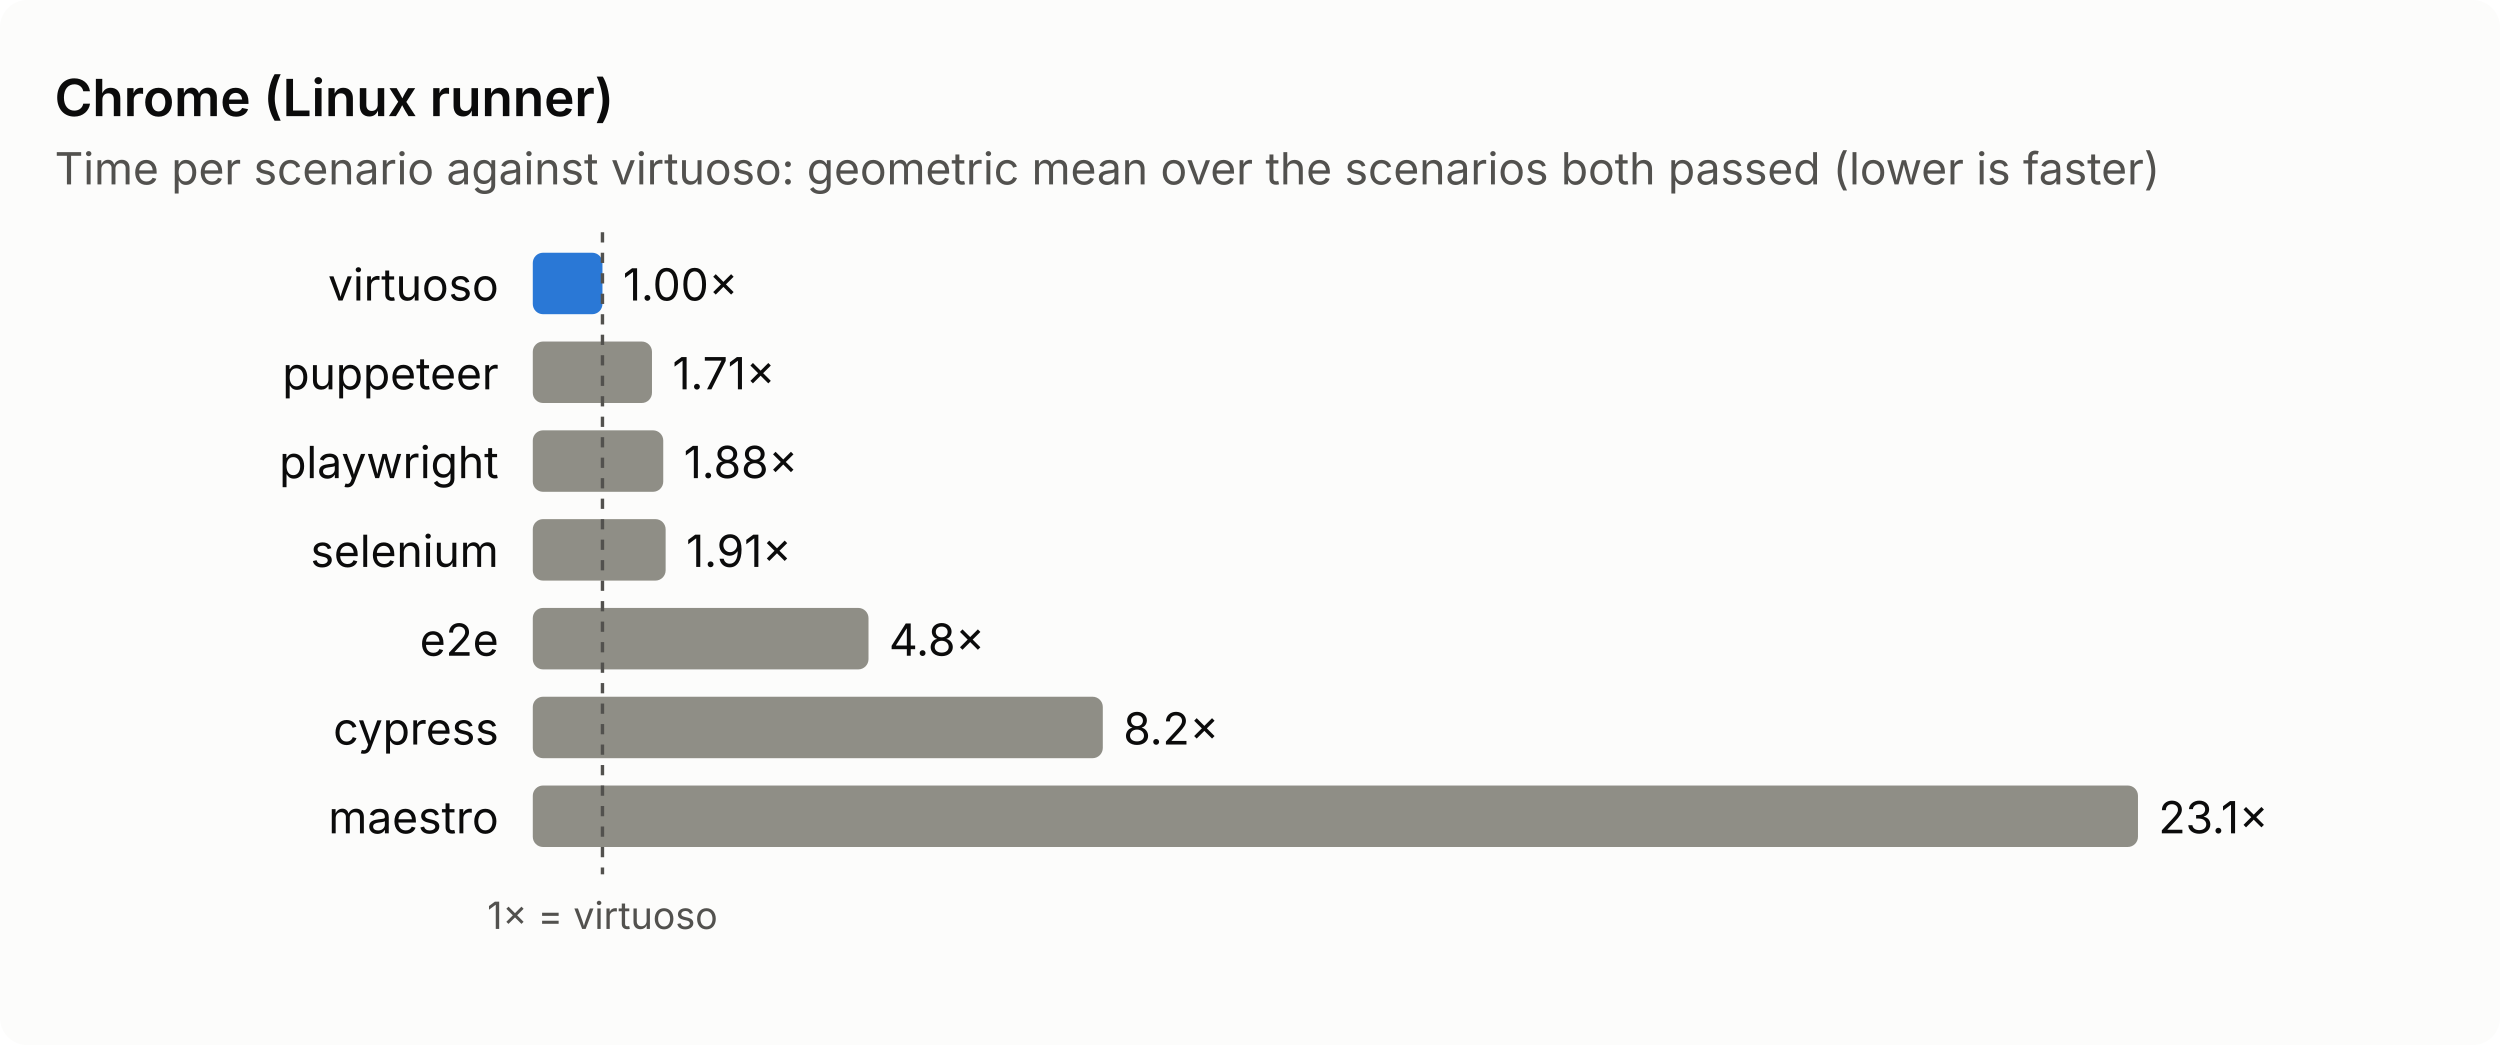
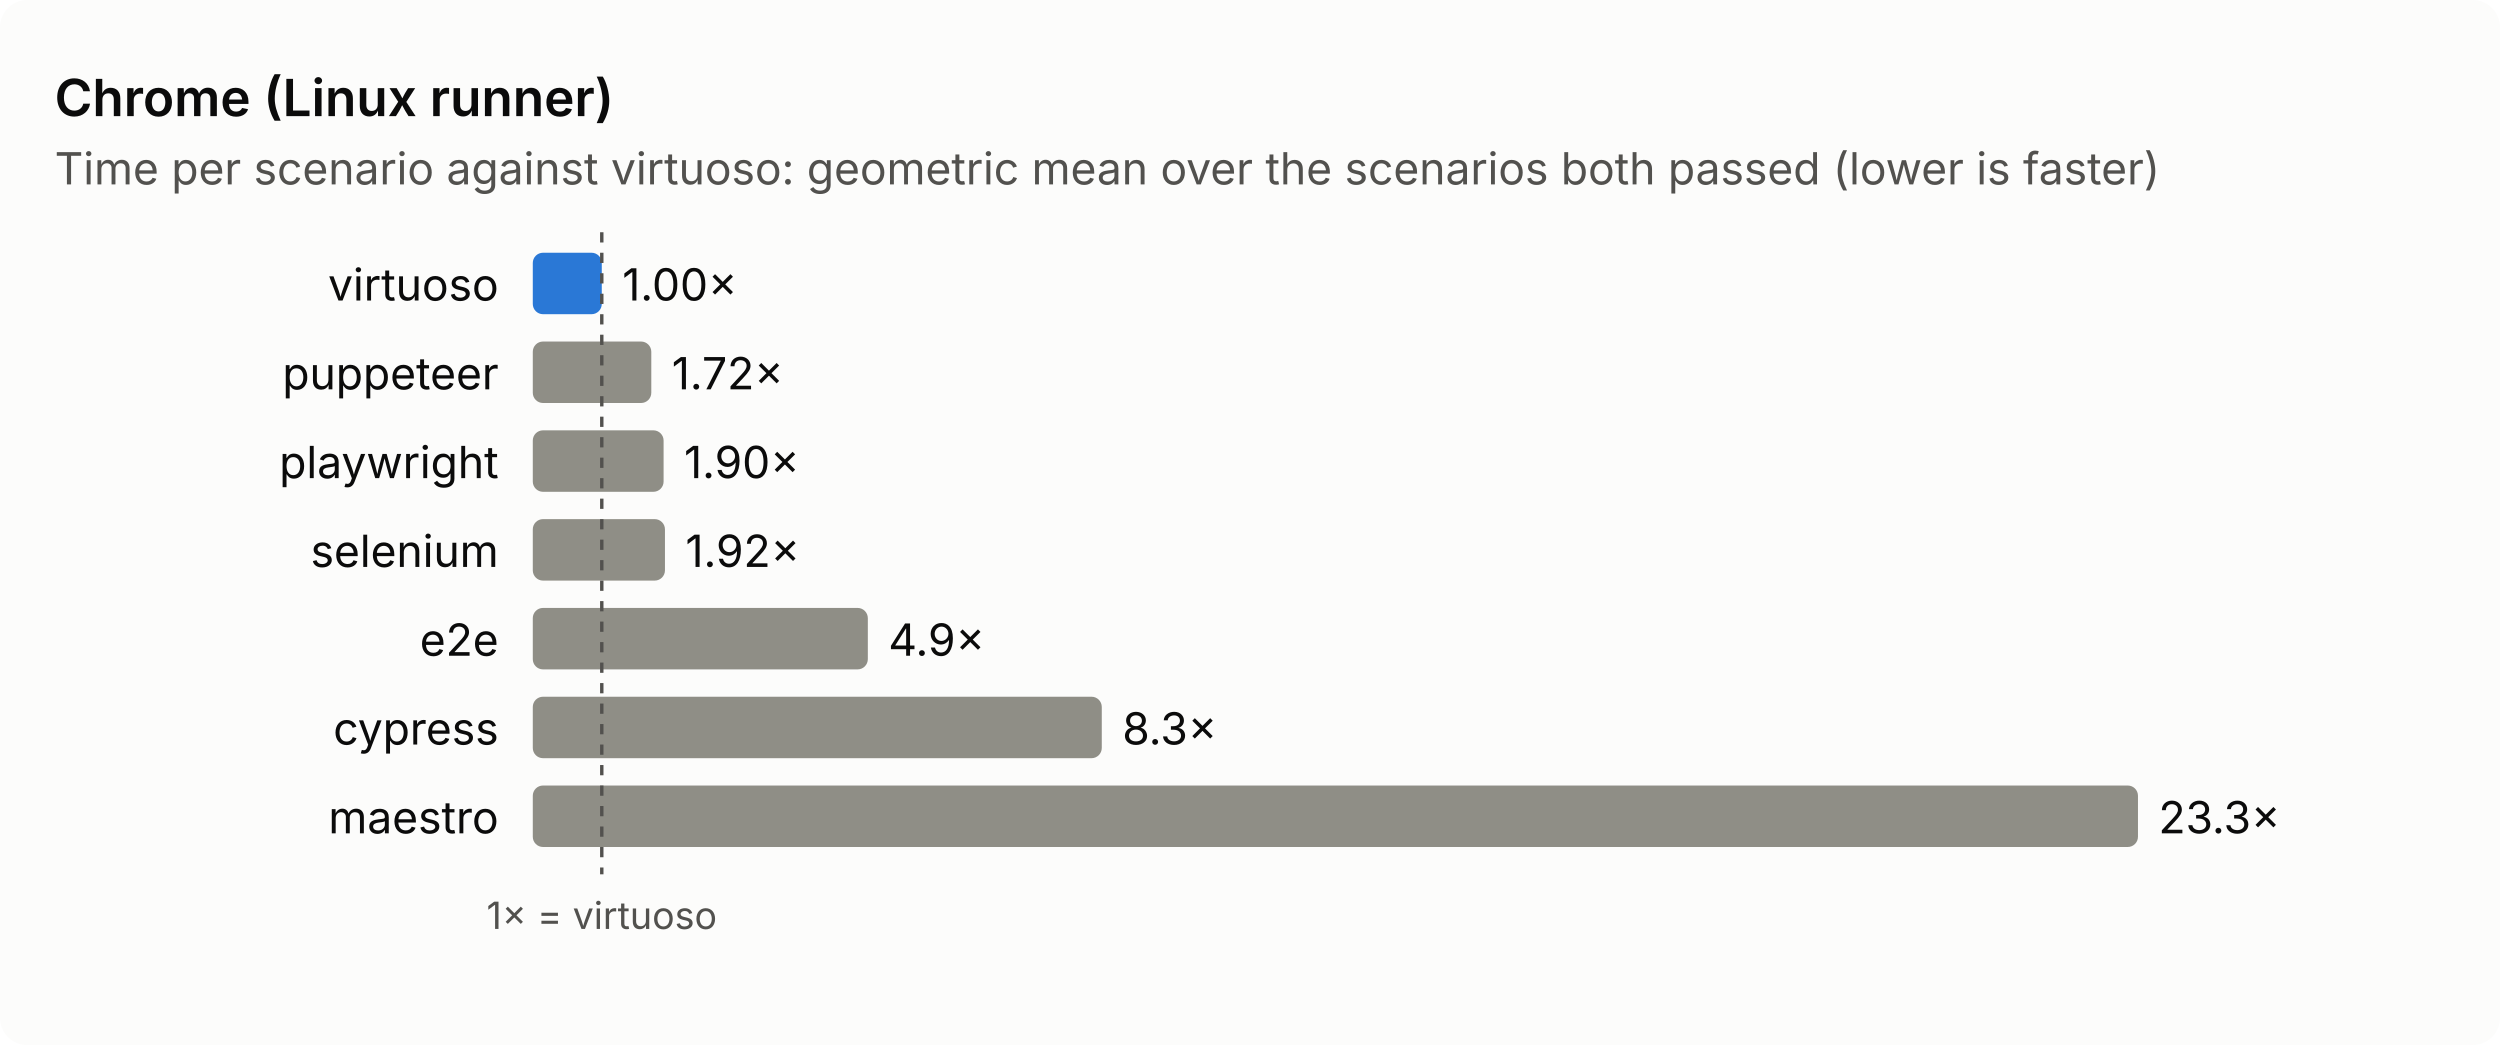
<svg xmlns="http://www.w3.org/2000/svg" viewBox="0 0 732 306" width="732" height="306" role="img" aria-label="Chrome (Linux runner): time per scenario against virtuoso">
  <style>text{font:13px system-ui,-apple-system,'Segoe UI',sans-serif;fill:#0b0b0b}.sub,.axis{fill:#52514e}.axis{font-size:11px}.title{font-size:15px;font-weight:600}.bg{fill:#fcfcfb}.bar{fill:#8f8e86}.base{fill:#2a78d6}.ref{stroke:#52514e;stroke-dasharray:3 3}@media (prefers-color-scheme: dark){.bg{fill:#1a1a19}text{fill:#f0efec}.sub,.axis{fill:#c3c2b7}.base{fill:#3987e5}.ref{stroke:#c3c2b7}}</style>
  <rect class="bg" width="732" height="306" rx="8" />
  <text class="title" x="16" y="34.0">Chrome (Linux runner)</text>
  <text class="sub" x="16" y="54.0">Time per scenario against virtuoso: geometric mean over the scenarios both passed (lower is faster)</text>
  <text x="146.0" y="88.0" text-anchor="end">virtuoso</text>
-   <rect class="bar base" x="156" y="74.0" width="20.4" height="18" rx="3" />
-   <text x="182.4" y="88.0">1.00×</text>
+   <rect class="bar base" x="156" y="74.0" width="20.2" height="18" rx="3" />
+   <text x="182.2" y="88.0">1.00×</text>
  <text x="146.0" y="114.0" text-anchor="end">puppeteer</text>
-   <rect class="bar" x="156" y="100.0" width="34.9" height="18" rx="3" />
-   <text x="196.9" y="114.0">1.71×</text>
+   <rect class="bar" x="156" y="100.0" width="34.7" height="18" rx="3" />
+   <text x="196.7" y="114.0">1.72×</text>
  <text x="146.0" y="140.0" text-anchor="end">playwright</text>
-   <rect class="bar" x="156" y="126.0" width="38.2" height="18" rx="3" />
-   <text x="200.2" y="140.0">1.88×</text>
+   <rect class="bar" x="156" y="126.0" width="38.3" height="18" rx="3" />
+   <text x="200.3" y="140.0">1.90×</text>
  <text x="146.0" y="166.0" text-anchor="end">selenium</text>
-   <rect class="bar" x="156" y="152.0" width="38.9" height="18" rx="3" />
-   <text x="200.9" y="166.0">1.91×</text>
+   <rect class="bar" x="156" y="152.0" width="38.7" height="18" rx="3" />
+   <text x="200.7" y="166.0">1.92×</text>
  <text x="146.0" y="192.0" text-anchor="end">e2e</text>
-   <rect class="bar" x="156" y="178.0" width="98.3" height="18" rx="3" />
-   <text x="260.3" y="192.0">4.8×</text>
+   <rect class="bar" x="156" y="178.0" width="98.1" height="18" rx="3" />
+   <text x="260.1" y="192.0">4.9×</text>
  <text x="146.0" y="218.0" text-anchor="end">cypress</text>
-   <rect class="bar" x="156" y="204.0" width="166.9" height="18" rx="3" />
-   <text x="328.9" y="218.0">8.2×</text>
+   <rect class="bar" x="156" y="204.0" width="166.6" height="18" rx="3" />
+   <text x="328.6" y="218.0">8.3×</text>
  <text x="146.0" y="244.0" text-anchor="end">maestro</text>
  <rect class="bar" x="156" y="230.0" width="470.0" height="18" rx="3" />
-   <text x="632.0" y="244.0">23.1×</text>
-   <line class="ref" x1="176.4" y1="68.0" x2="176.4" y2="256.0" />
-   <text class="axis" x="176.4" y="272.0" text-anchor="middle">1× = virtuoso</text>
+   <text x="632.0" y="244.0">23.3×</text>
+   <line class="ref" x1="176.2" y1="68.0" x2="176.2" y2="256.0" />
+   <text class="axis" x="176.2" y="272.0" text-anchor="middle">1× = virtuoso</text>
</svg>
